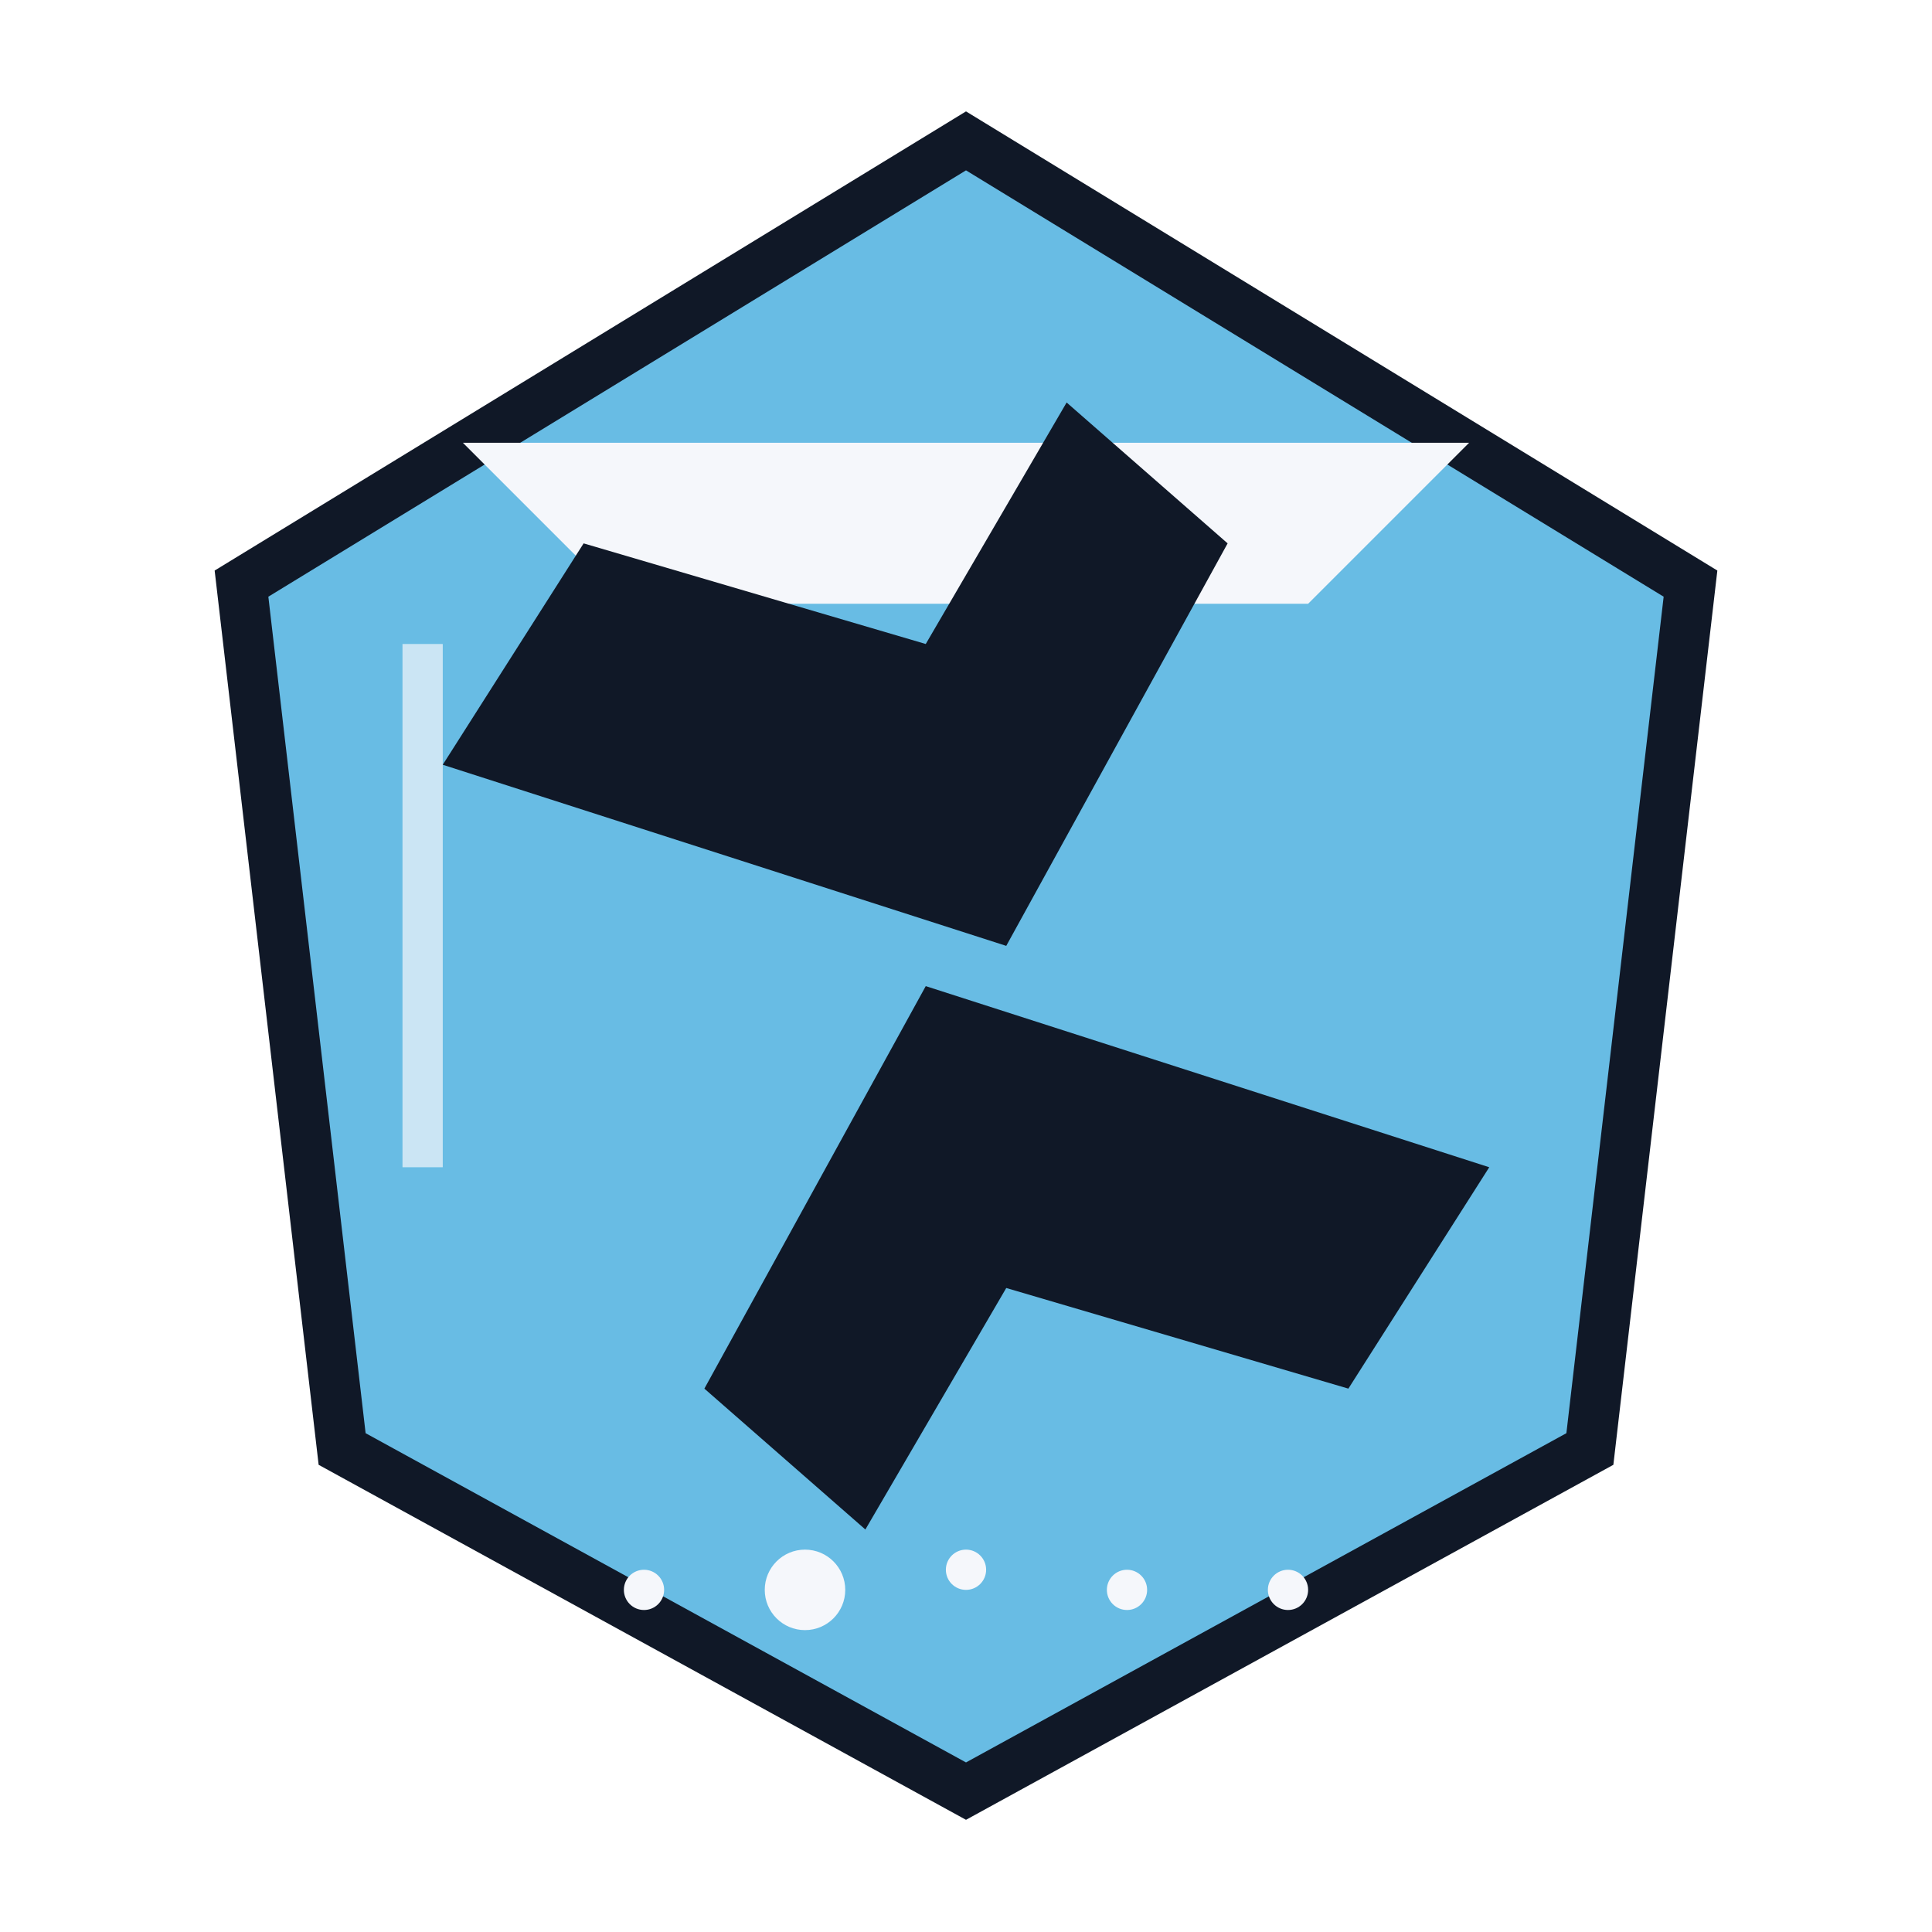
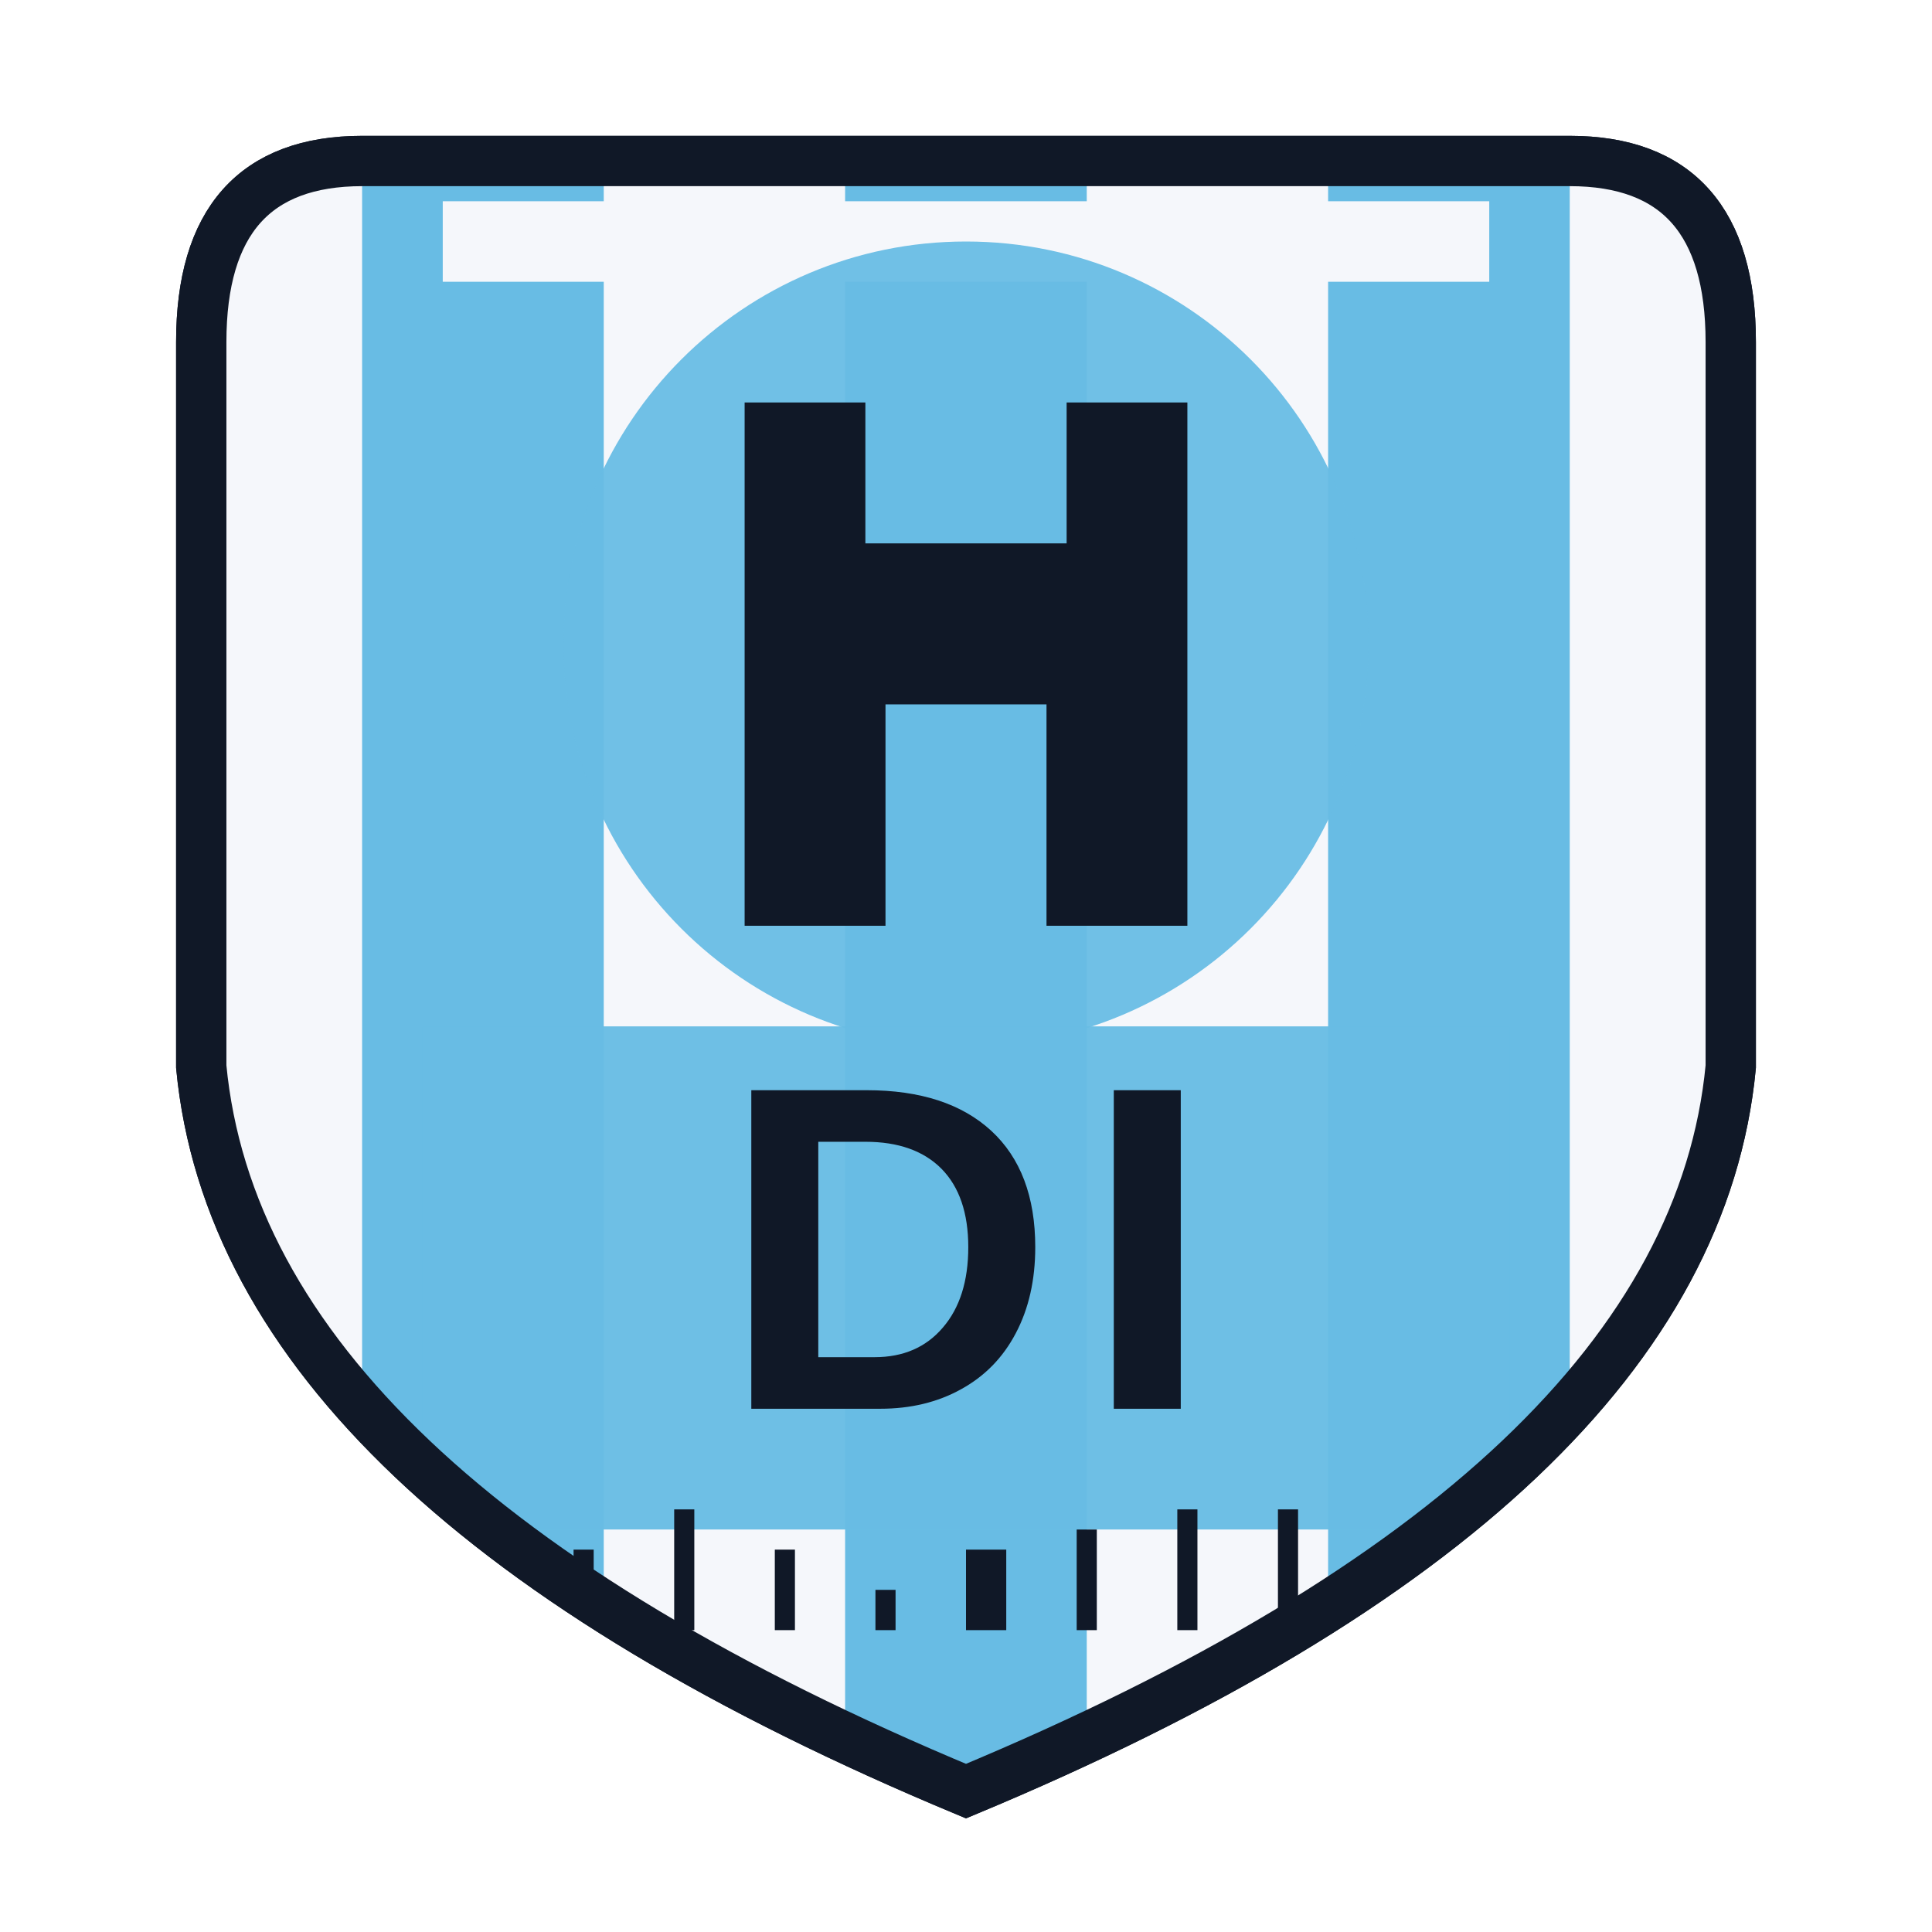
<svg xmlns="http://www.w3.org/2000/svg" viewBox="0 0 96 96" width="96" height="96" role="img">
-   <path d="M48 7 84 29 79 72 48 89 17 72 12 29Z" fill="#68bce4" stroke="#101827" stroke-width="2.5" />
-   <path d="M23 22h50l-8 8H31Z" fill="#f5f7fb" />
-   <g fill="#101827" transform="rotate(90 48 48)">
-     <path d="m27 35 20 11-9 28-11-7 5-17-12-7Zm42 26L49 50l9-28 11 7-5 17 12 7Z" />
+   <defs>
+     <clipPath id="crest">
+       <path d="M18 8H78Q86 8 86 17V53Q84 74 48 89 12 74 10 53V17Q10 8 18 8Z" />
+     </clipPath>
+   </defs>
+   <path d="M18 8H78Q86 8 86 17V53Q84 74 48 89 12 74 10 53V17Q10 8 18 8Z" fill="#68bce4" stroke="#101827" stroke-width="2.5" />
+   <g clip-path="url(#crest)">
+     <path d="M12 8v80" stroke="#f5f7fb" stroke-width="12" />
+     <path d="M24 8v80" stroke="#68bce4" stroke-width="12" />
+     <path d="M36 8v80" stroke="#f5f7fb" stroke-width="12" />
+     <path d="M48 8v80" stroke="#68bce4" stroke-width="12" />
+     <path d="M60 8v80" stroke="#f5f7fb" stroke-width="12" />
+     <path d="M72 8v80" stroke="#68bce4" stroke-width="12" />
+     <path d="M84 8v80" stroke="#f5f7fb" stroke-width="12" />
+     <path d="M22 12H74" stroke="#f5f7fb" stroke-width="4" />
+     <circle cx="48" cy="32" r="20" fill="#68bce4" opacity=".94" />
+     <g style="color:#101827" fill="#101827" stroke-linejoin="round">
+       <path d="M37 20h6v7h10v-7h6v26H37V20Zm7 15v11h8V35h-8Z" />
+     </g>
+     <path d="M21 51H75V76H21Z" fill="#68bce4" opacity=".96" />
+     <text x="48" y="70" fill="#101827" text-anchor="middle" font-family="Arial,Helvetica,sans-serif" font-size="23" font-weight="900" letter-spacing="1.4">DI</text>
+     <g>
+       <path d="M29 81v-4" stroke="#101827" stroke-width="1" />
+       <path d="M34 81v-6" stroke="#101827" stroke-width="1" />
+       <path d="M39 81v-4" stroke="#101827" stroke-width="1" />
+       <path d="M44 81v-2" stroke="#101827" stroke-width="1" />
+       <path d="M49 81v-4" stroke="#101827" stroke-width="2" />
+       <path d="M54 81v-5" stroke="#101827" stroke-width="1" />
+       <path d="M59 81v-6" stroke="#101827" stroke-width="1" />
+       <path d="M64 81v-6" stroke="#101827" stroke-width="1" />
+     </g>
  </g>
-   <g fill="#f5f7fb">
-     <circle cx="32" cy="79" r="1" />
-     <circle cx="40" cy="79" r="2" />
-     <circle cx="48" cy="78" r="1" />
-     <circle cx="56" cy="79" r="1" />
-     <circle cx="64" cy="79" r="1" />
-   </g>
-   <path d="M21 32v26" stroke="#f5f7fb" stroke-width="2" opacity=".7" />
+   <path d="M18 8H78Q86 8 86 17V53Q84 74 48 89 12 74 10 53V17Q10 8 18 8Z" fill="none" stroke="#101827" stroke-width="2.5" />
</svg>
